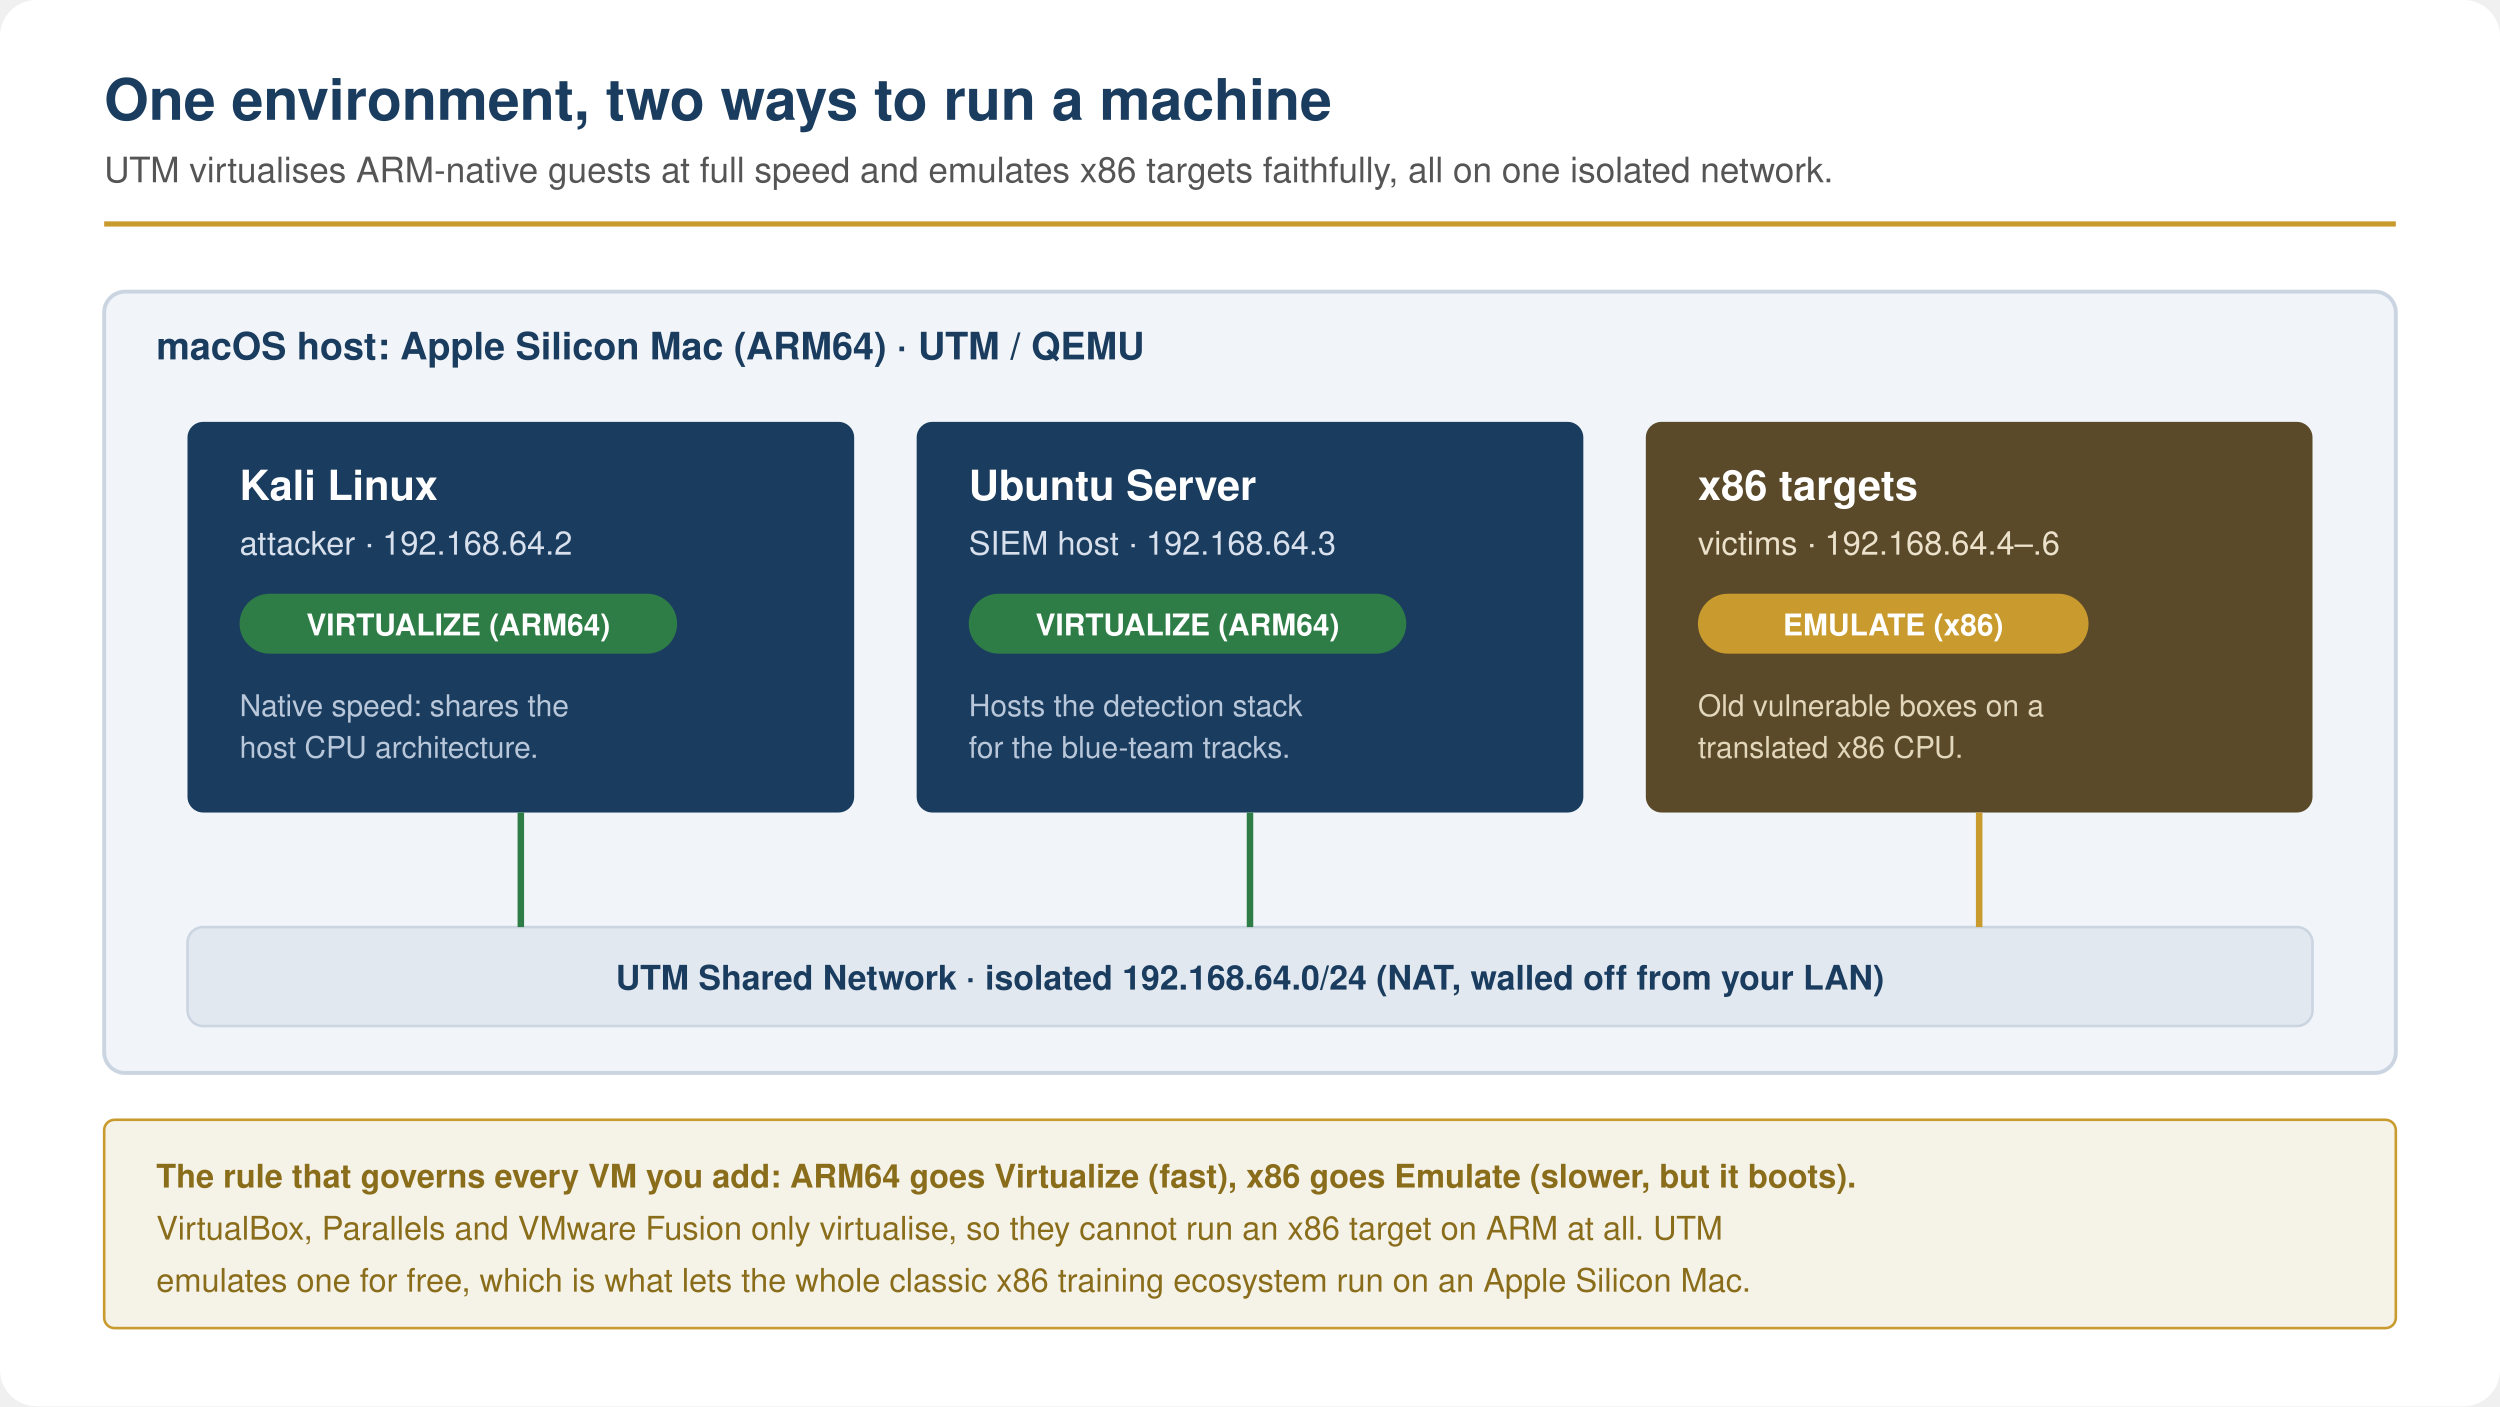
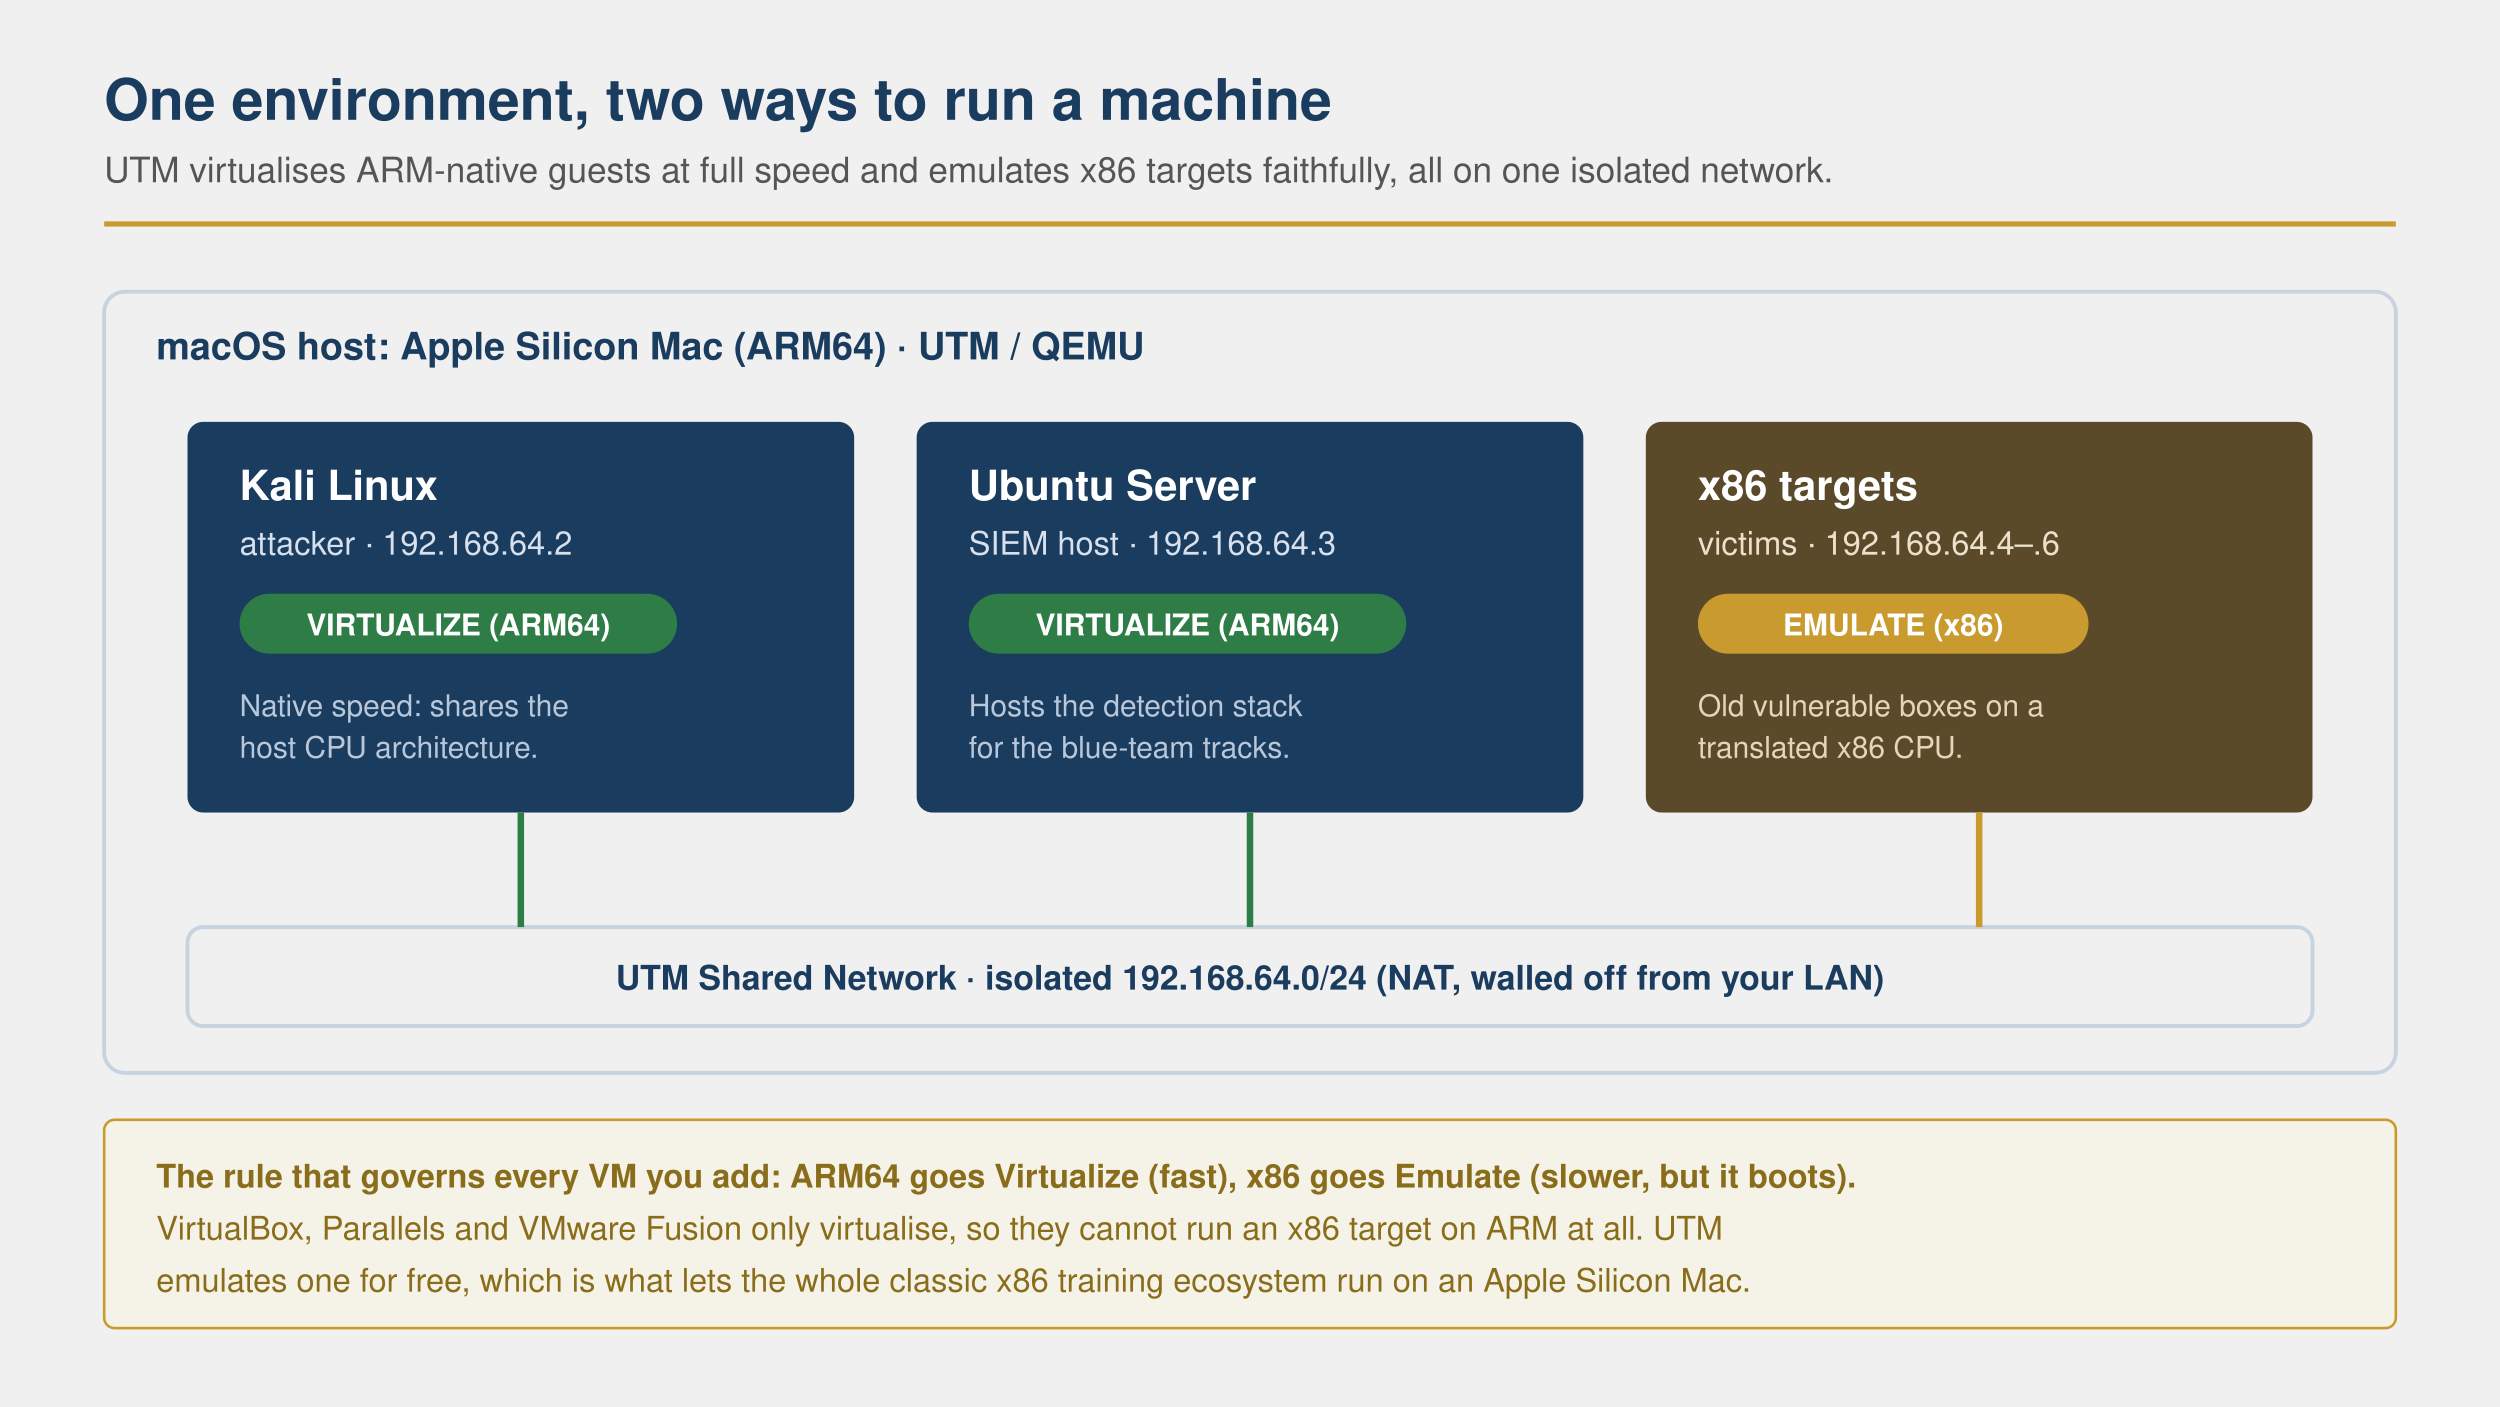
<svg xmlns="http://www.w3.org/2000/svg" viewBox="0 0 960 540" font-family="Helvetica, Arial, sans-serif">
-   <rect x="0" y="0" width="960" height="540" rx="14" fill="#ffffff" />
  <text x="40" y="46" font-size="22" font-weight="700" fill="#1a3c5e">One environment, two ways to run a machine</text>
  <text x="40" y="70" font-size="13.5" fill="#555555">UTM virtualises ARM-native guests at full speed and emulates x86 targets faithfully, all on one isolated network.</text>
  <line x1="40" y1="86" x2="920" y2="86" stroke="#c99a2e" stroke-width="2" />
-   <rect x="40" y="112" width="880" height="300" rx="8" fill="#f1f5f9" stroke="#cbd5e1" stroke-width="1.5" />
+   <rect x="40" y="112" width="880" height="300" rx="8" fill="none" stroke="#c8d3e0" stroke-width="1.5" />
  <text x="60" y="138" font-size="14.5" font-weight="700" fill="#1a3c5e">macOS host: Apple Silicon Mac (ARM64) · UTM / QEMU</text>
  <rect x="72" y="162" width="256" height="150" rx="6" fill="#1a3c5e" />
  <text x="92" y="192" font-size="16" font-weight="700" fill="#ffffff">Kali Linux</text>
  <text x="92" y="213" font-size="12.5" fill="#d7e0ec">attacker · 192.168.64.2</text>
  <rect x="92" y="228" width="168" height="23" rx="11.5" fill="#2e7d46" />
  <text x="176" y="244" font-size="11.5" font-weight="700" fill="#ffffff" text-anchor="middle">VIRTUALIZE (ARM64)</text>
  <text x="92" y="275" font-size="11.5" fill="#b9c7da">Native speed: shares the</text>
  <text x="92" y="291" font-size="11.5" fill="#b9c7da">host CPU architecture.</text>
  <rect x="352" y="162" width="256" height="150" rx="6" fill="#1a3c5e" />
  <text x="372" y="192" font-size="16" font-weight="700" fill="#ffffff">Ubuntu Server</text>
  <text x="372" y="213" font-size="12.5" fill="#d7e0ec">SIEM host · 192.168.64.3</text>
  <rect x="372" y="228" width="168" height="23" rx="11.5" fill="#2e7d46" />
  <text x="456" y="244" font-size="11.5" font-weight="700" fill="#ffffff" text-anchor="middle">VIRTUALIZE (ARM64)</text>
  <text x="372" y="275" font-size="11.5" fill="#b9c7da">Hosts the detection stack</text>
  <text x="372" y="291" font-size="11.5" fill="#b9c7da">for the blue-team tracks.</text>
  <rect x="632" y="162" width="256" height="150" rx="6" fill="#5a4a2a" />
  <text x="652" y="192" font-size="16" font-weight="700" fill="#ffffff">x86 targets</text>
  <text x="652" y="213" font-size="12.5" fill="#ece2cc">victims · 192.168.64.4–.6</text>
  <rect x="652" y="228" width="150" height="23" rx="11.5" fill="#c99a2e" />
  <text x="727" y="244" font-size="11.5" font-weight="700" fill="#ffffff" text-anchor="middle">EMULATE (x86)</text>
  <text x="652" y="275" font-size="11.5" fill="#e2d6bb">Old vulnerable boxes on a</text>
  <text x="652" y="291" font-size="11.5" fill="#e2d6bb">translated x86 CPU.</text>
-   <rect x="72" y="356" width="816" height="38" rx="6" fill="#e2e8f0" stroke="#cbd5e1" stroke-width="1" />
+   <rect x="72" y="356" width="816" height="38" rx="6" fill="none" stroke="#c8d3e0" stroke-width="1.5" />
  <text x="480" y="380" font-size="13" font-weight="700" fill="#1a3c5e" text-anchor="middle">UTM Shared Network · isolated 192.168.64.0/24 (NAT, walled off from your LAN)</text>
  <line x1="200" y1="312" x2="200" y2="356" stroke="#2e7d46" stroke-width="2.5" />
  <line x1="480" y1="312" x2="480" y2="356" stroke="#2e7d46" stroke-width="2.5" />
  <line x1="760" y1="312" x2="760" y2="356" stroke="#c99a2e" stroke-width="2.5" />
  <rect x="40" y="430" width="880" height="80" rx="4" fill="#f5f2e8" stroke="#c99a2e" stroke-width="1" />
  <text x="60" y="456" font-size="12.5" font-weight="700" fill="#8a6d1a">The rule that governs every VM you add: ARM64 goes Virtualize (fast), x86 goes Emulate (slower, but it boots).</text>
  <text x="60" y="476" font-size="12.5" fill="#8a6d1a">VirtualBox, Parallels and VMware Fusion only virtualise, so they cannot run an x86 target on ARM at all. UTM</text>
  <text x="60" y="496" font-size="12.5" fill="#8a6d1a">emulates one for free, which is what lets the whole classic x86 training ecosystem run on an Apple Silicon Mac.</text>
</svg>
